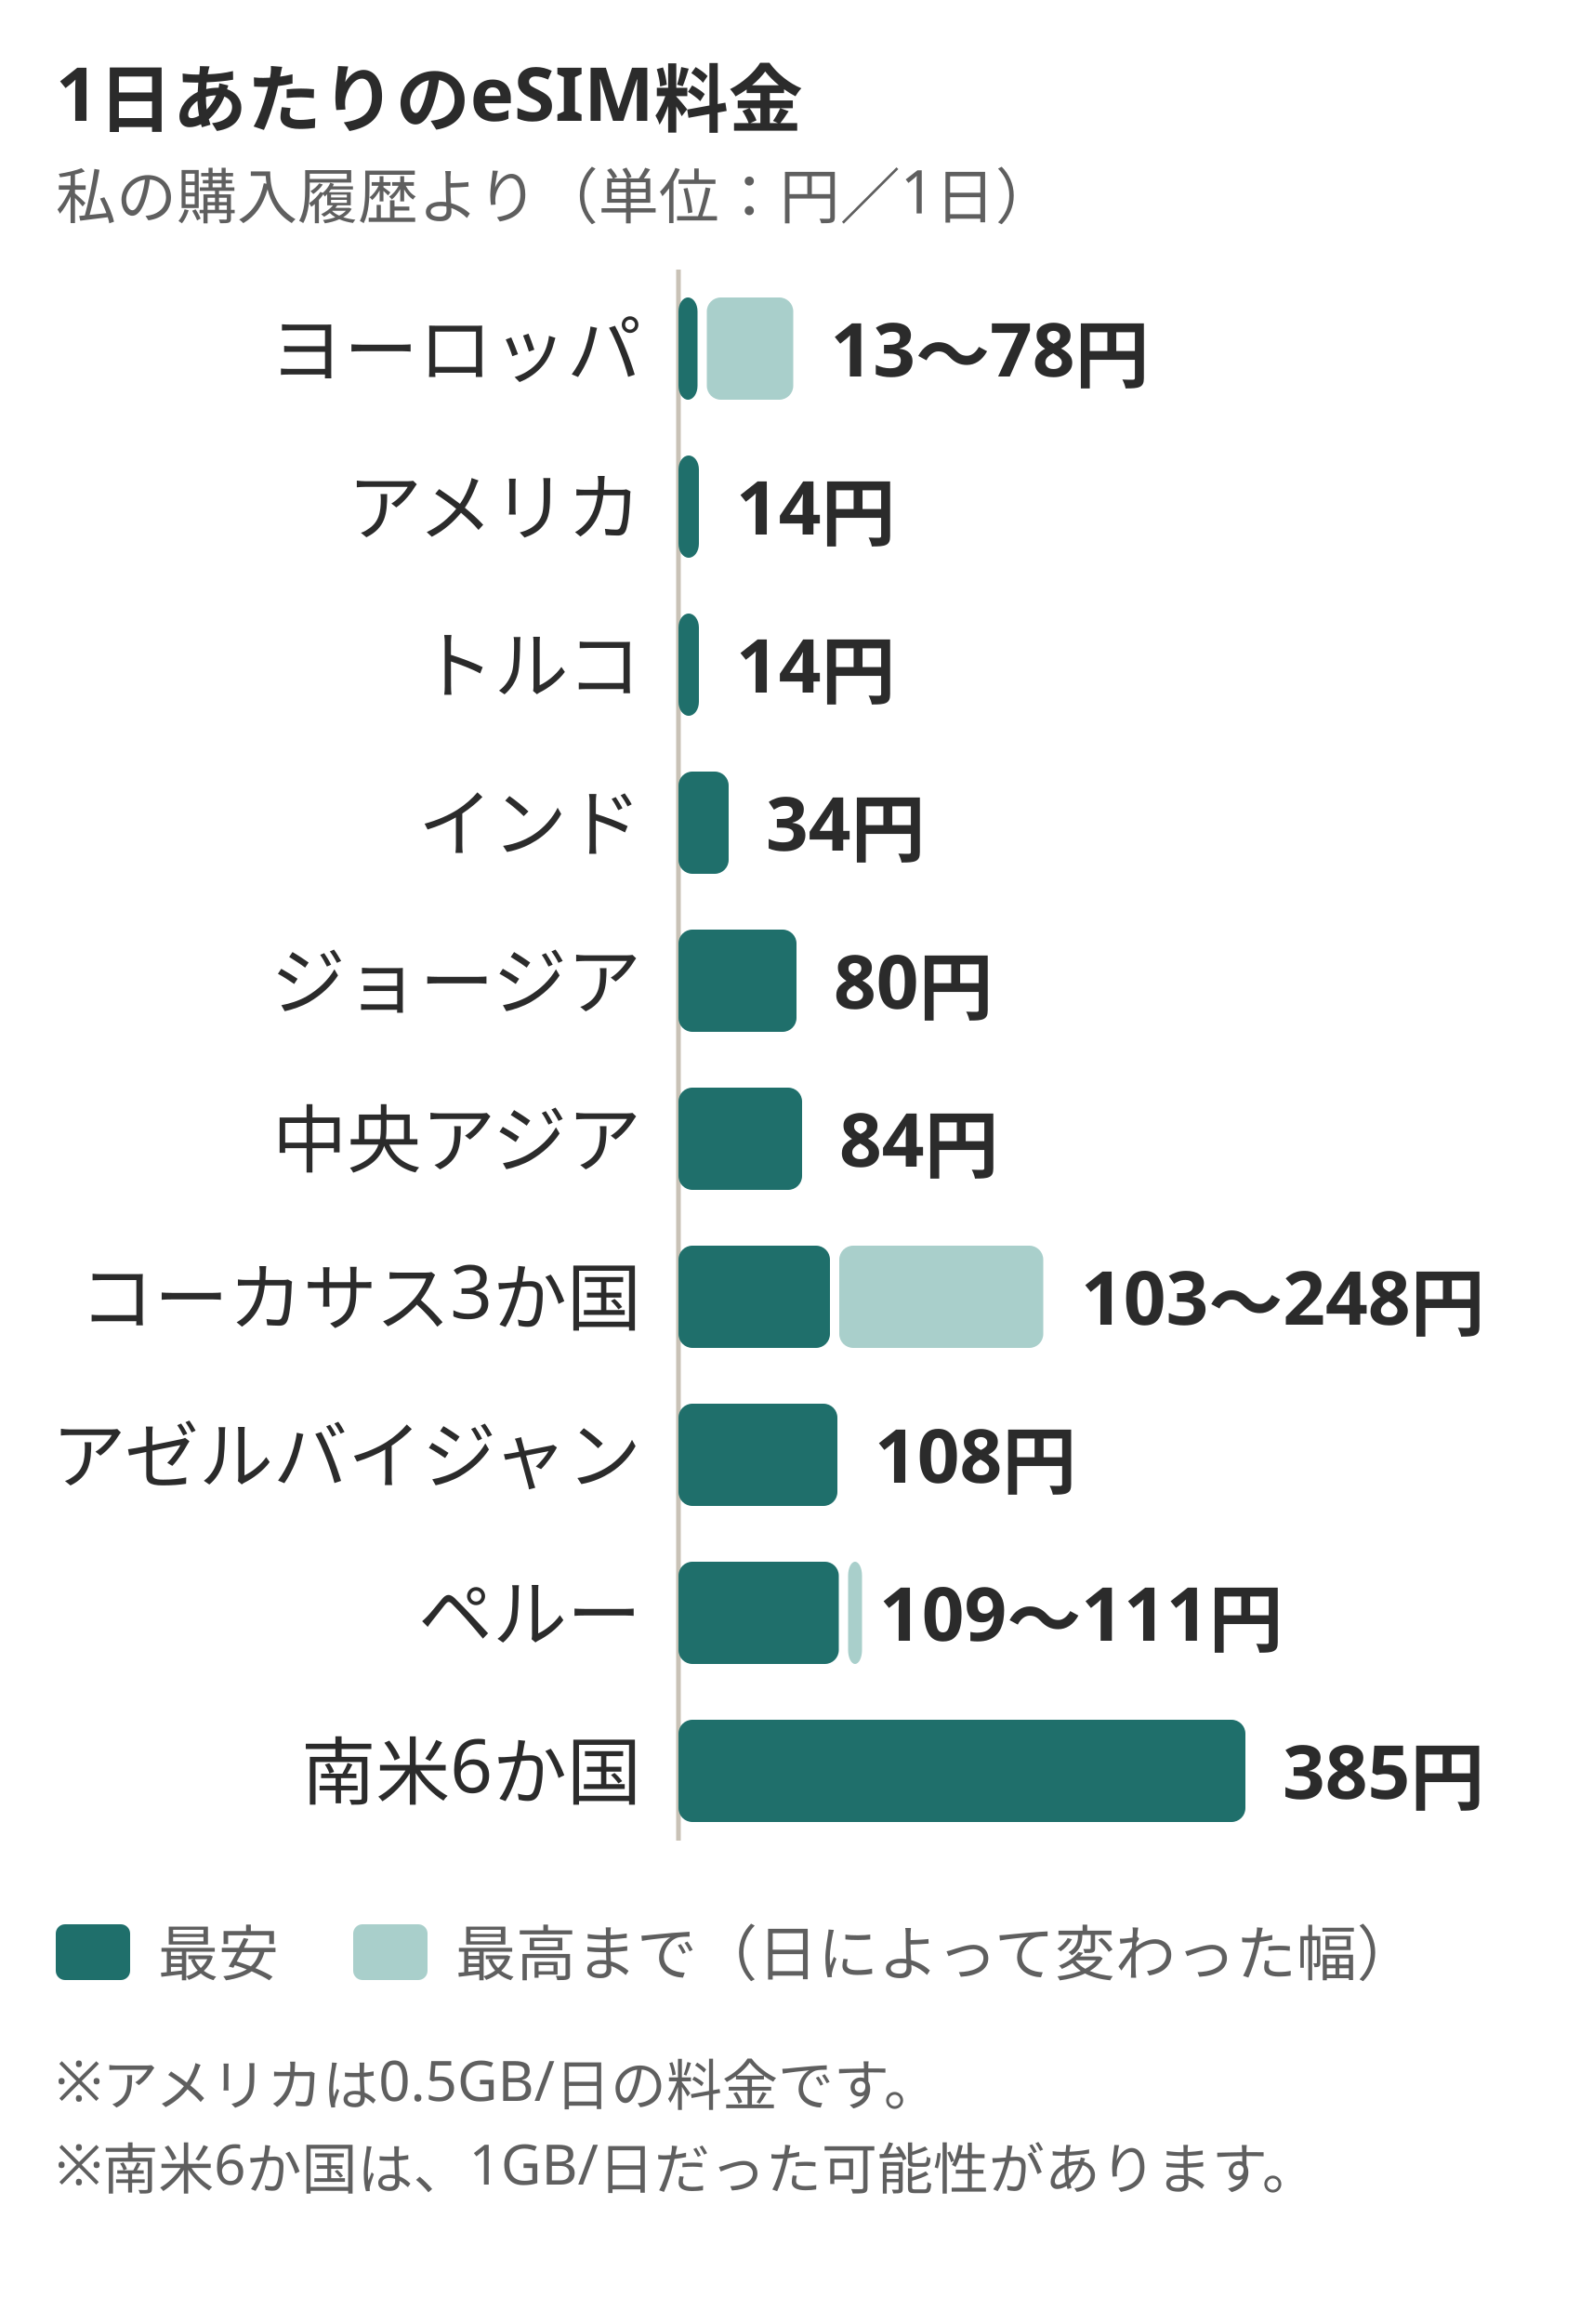
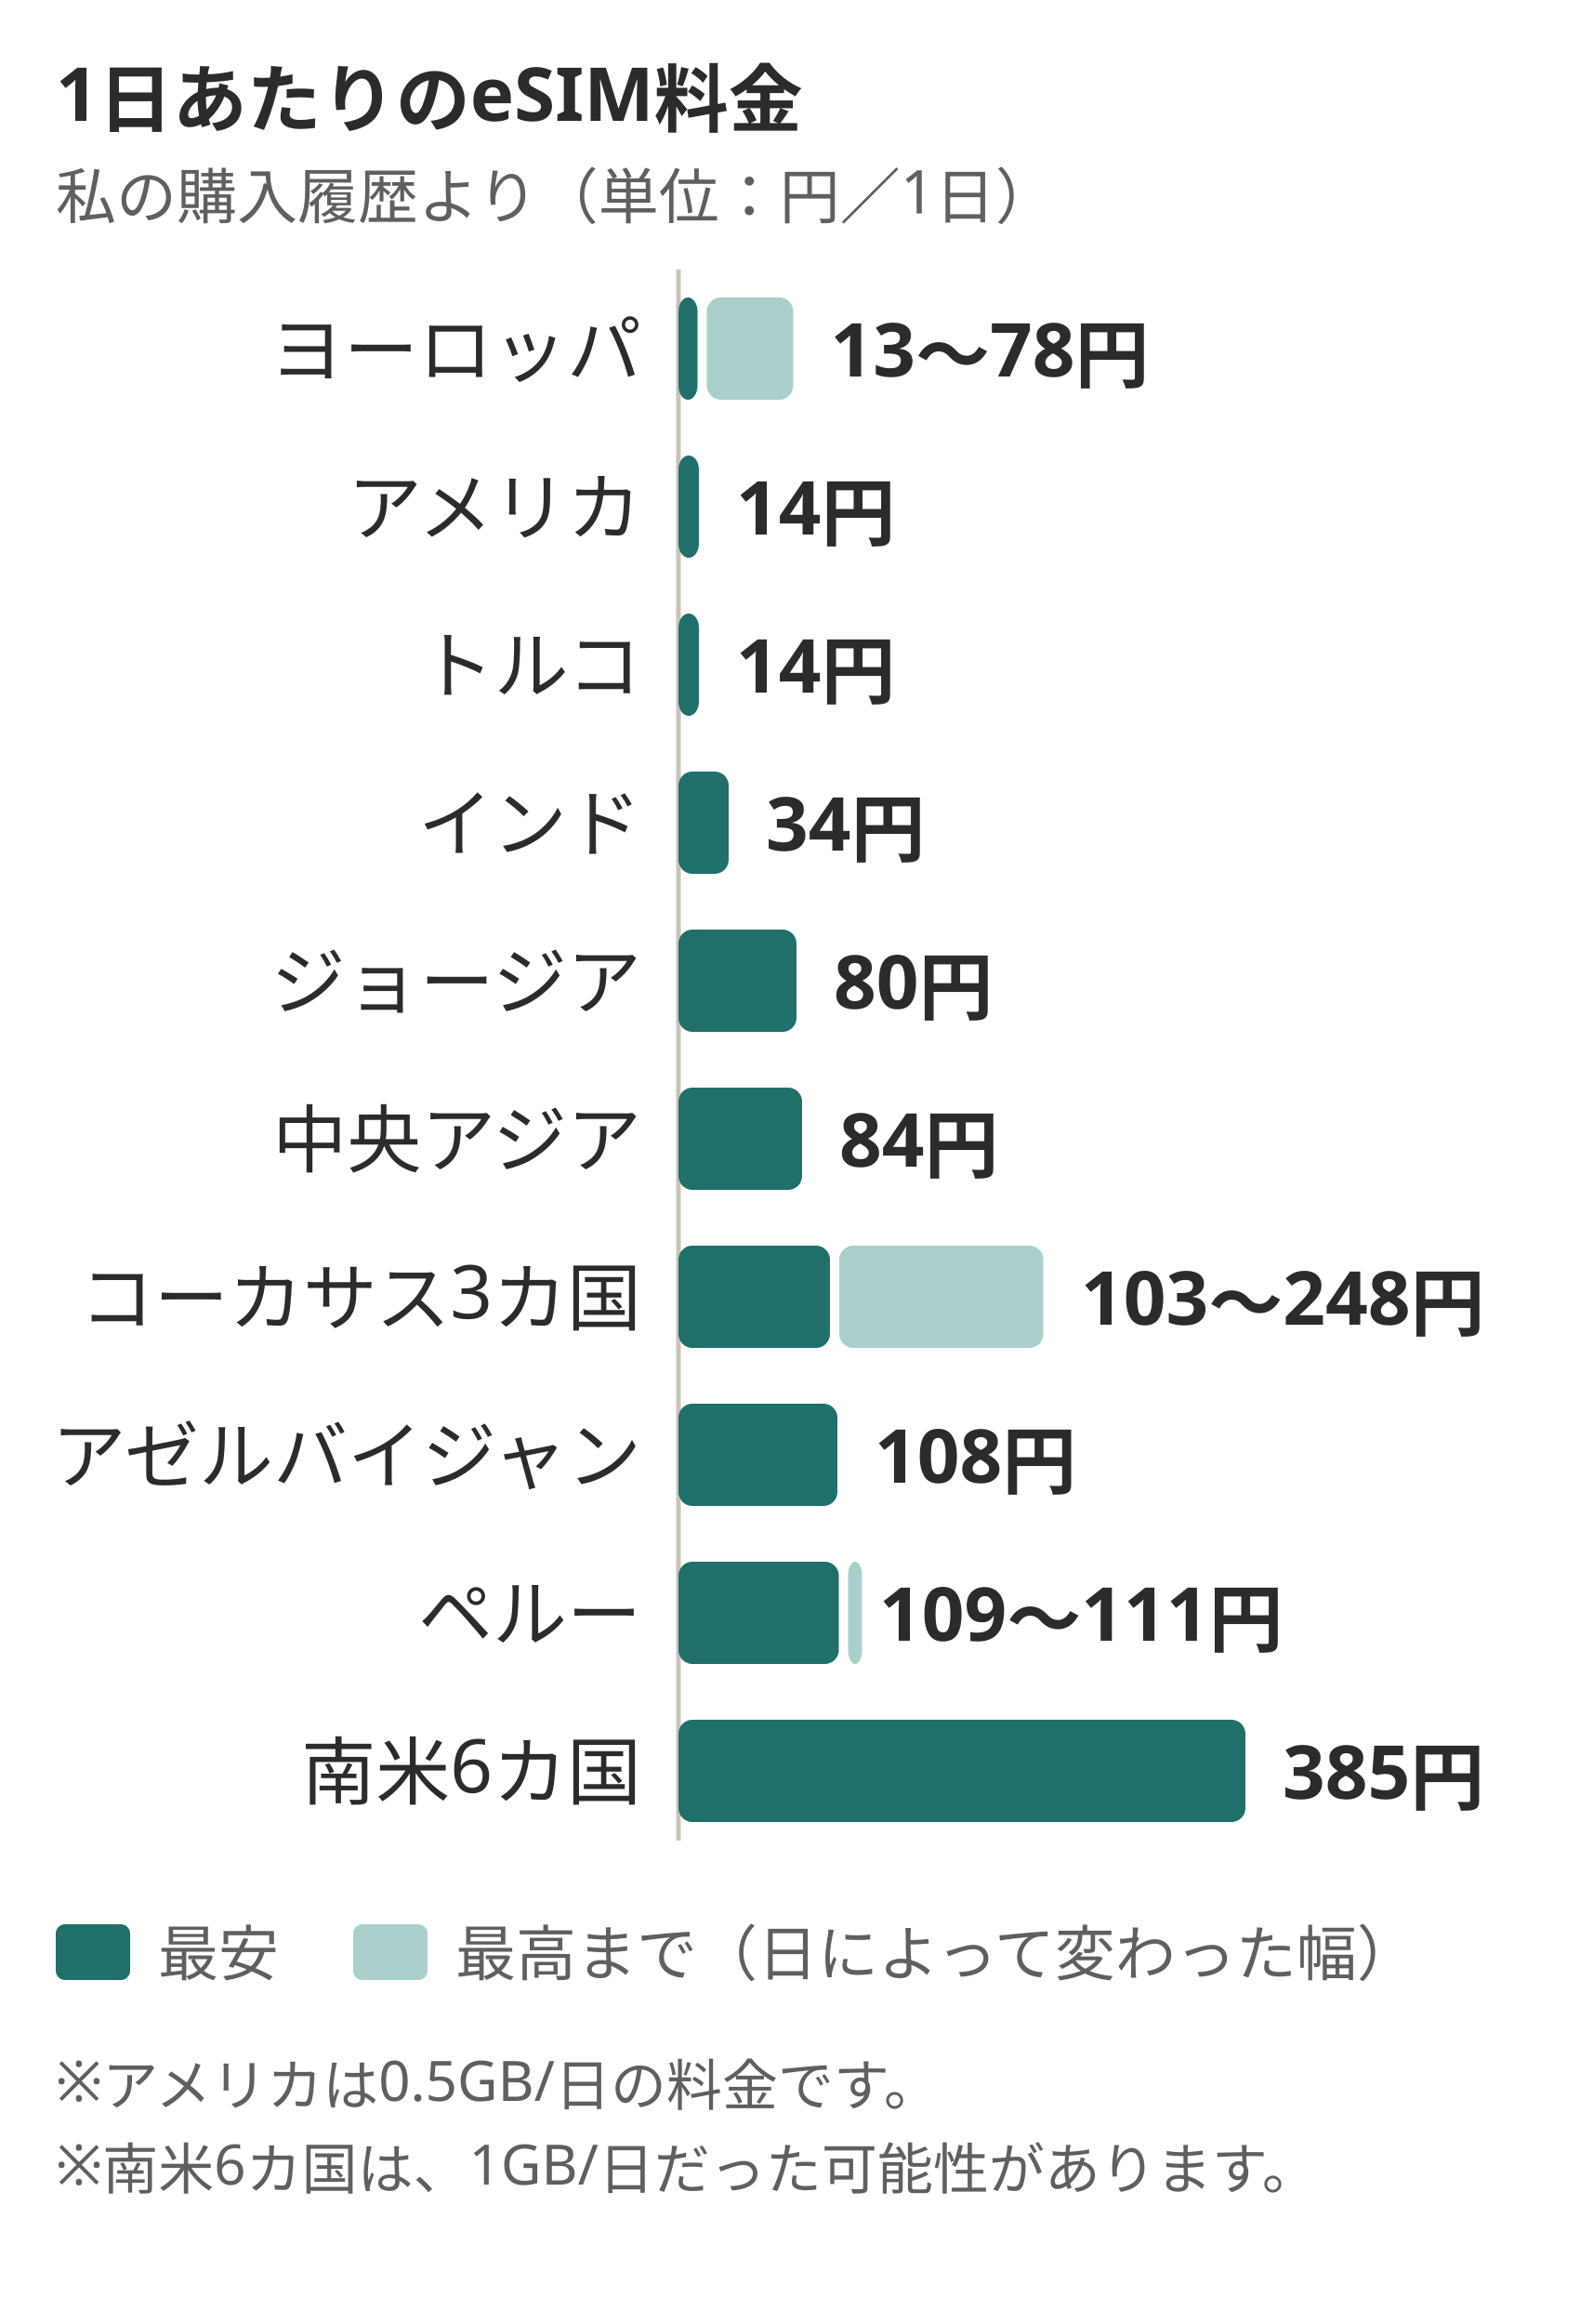
<svg xmlns="http://www.w3.org/2000/svg" viewBox="0 0 340 500" role="img" aria-label="国ごとのeSIM料金（1日あたり）の横棒グラフ">
  <style>text{font-family:"Hiragino Sans","Noto Sans JP","Yu Gothic","Meiryo",sans-serif;fill:#2b2b2b}.sub{fill:#5f5f5f}</style>
  <rect width="340" height="500" fill="#ffffff" />
  <text x="12" y="26" font-size="16" font-weight="700">1日あたりのeSIM料金</text>
  <text x="12" y="47" font-size="13" class="sub">私の購入履歴より（単位：円／1日）</text>
  <line x1="146" y1="58" x2="146" y2="396" stroke="#c9c2b6" />
  <text x="138" y="81" font-size="16" text-anchor="end">ヨーロッパ</text>
  <rect x="146" y="64" width="4.1" height="22" rx="3" fill="#1f6f6b" />
  <rect x="152.1" y="64" width="18.6" height="22" rx="3" fill="#a9cfcb" />
  <text x="178.7" y="81" font-size="16" font-weight="700">13〜78円</text>
  <text x="138" y="115" font-size="16" text-anchor="end">アメリカ</text>
  <rect x="146" y="98" width="4.4" height="22" rx="3" fill="#1f6f6b" />
  <text x="158.4" y="115" font-size="16" font-weight="700">14円</text>
  <text x="138" y="149" font-size="16" text-anchor="end">トルコ</text>
  <rect x="146" y="132" width="4.4" height="22" rx="3" fill="#1f6f6b" />
  <text x="158.4" y="149" font-size="16" font-weight="700">14円</text>
  <text x="138" y="183" font-size="16" text-anchor="end">インド</text>
  <rect x="146" y="166" width="10.8" height="22" rx="3" fill="#1f6f6b" />
  <text x="164.8" y="183" font-size="16" font-weight="700">34円</text>
  <text x="138" y="217" font-size="16" text-anchor="end">ジョージア</text>
  <rect x="146" y="200" width="25.4" height="22" rx="3" fill="#1f6f6b" />
  <text x="179.4" y="217" font-size="16" font-weight="700">80円</text>
  <text x="138" y="251" font-size="16" text-anchor="end">中央アジア</text>
  <rect x="146" y="234" width="26.6" height="22" rx="3" fill="#1f6f6b" />
  <text x="180.6" y="251" font-size="16" font-weight="700">84円</text>
-   <text x="138" y="285" font-size="16" text-anchor="end">コーカサス3か国</text>
+   <text x="138" y="285" font-size="16" text-anchor="end">コーカサス3カ国</text>
  <rect x="146" y="268" width="32.6" height="22" rx="3" fill="#1f6f6b" />
  <rect x="180.6" y="268" width="43.9" height="22" rx="3" fill="#a9cfcb" />
  <text x="232.6" y="285" font-size="16" font-weight="700">103〜248円</text>
  <text x="138" y="319" font-size="16" text-anchor="end">アゼルバイジャン</text>
  <rect x="146" y="302" width="34.2" height="22" rx="3" fill="#1f6f6b" />
  <text x="188.2" y="319" font-size="16" font-weight="700">108円</text>
  <text x="138" y="353" font-size="16" text-anchor="end">ペルー</text>
  <rect x="146" y="336" width="34.5" height="22" rx="3" fill="#1f6f6b" />
  <rect x="182.5" y="336" width="3.0" height="22" rx="3" fill="#a9cfcb" />
  <text x="189.2" y="353" font-size="16" font-weight="700">109〜111円</text>
-   <text x="138" y="387" font-size="16" text-anchor="end">南米6か国</text>
+   <text x="138" y="387" font-size="16" text-anchor="end">南米6カ国</text>
  <rect x="146" y="370" width="122.0" height="22" rx="3" fill="#1f6f6b" />
  <text x="276.0" y="387" font-size="16" font-weight="700">385円</text>
  <rect x="12" y="414" width="16" height="12" rx="2" fill="#1f6f6b" />
  <text x="34" y="425" font-size="13" class="sub">最安</text>
  <rect x="76" y="414" width="16" height="12" rx="2" fill="#a9cfcb" />
  <text x="98" y="425" font-size="13" class="sub">最高まで（日によって変わった幅）</text>
  <text x="12" y="452" font-size="12" class="sub">※アメリカは0.5GB/日の料金です。</text>
-   <text x="12" y="470" font-size="12" class="sub">※南米6か国は、1GB/日だった可能性があります。</text>
+   <text x="12" y="470" font-size="12" class="sub">※南米6カ国は、1GB/日だった可能性があります。</text>
</svg>
